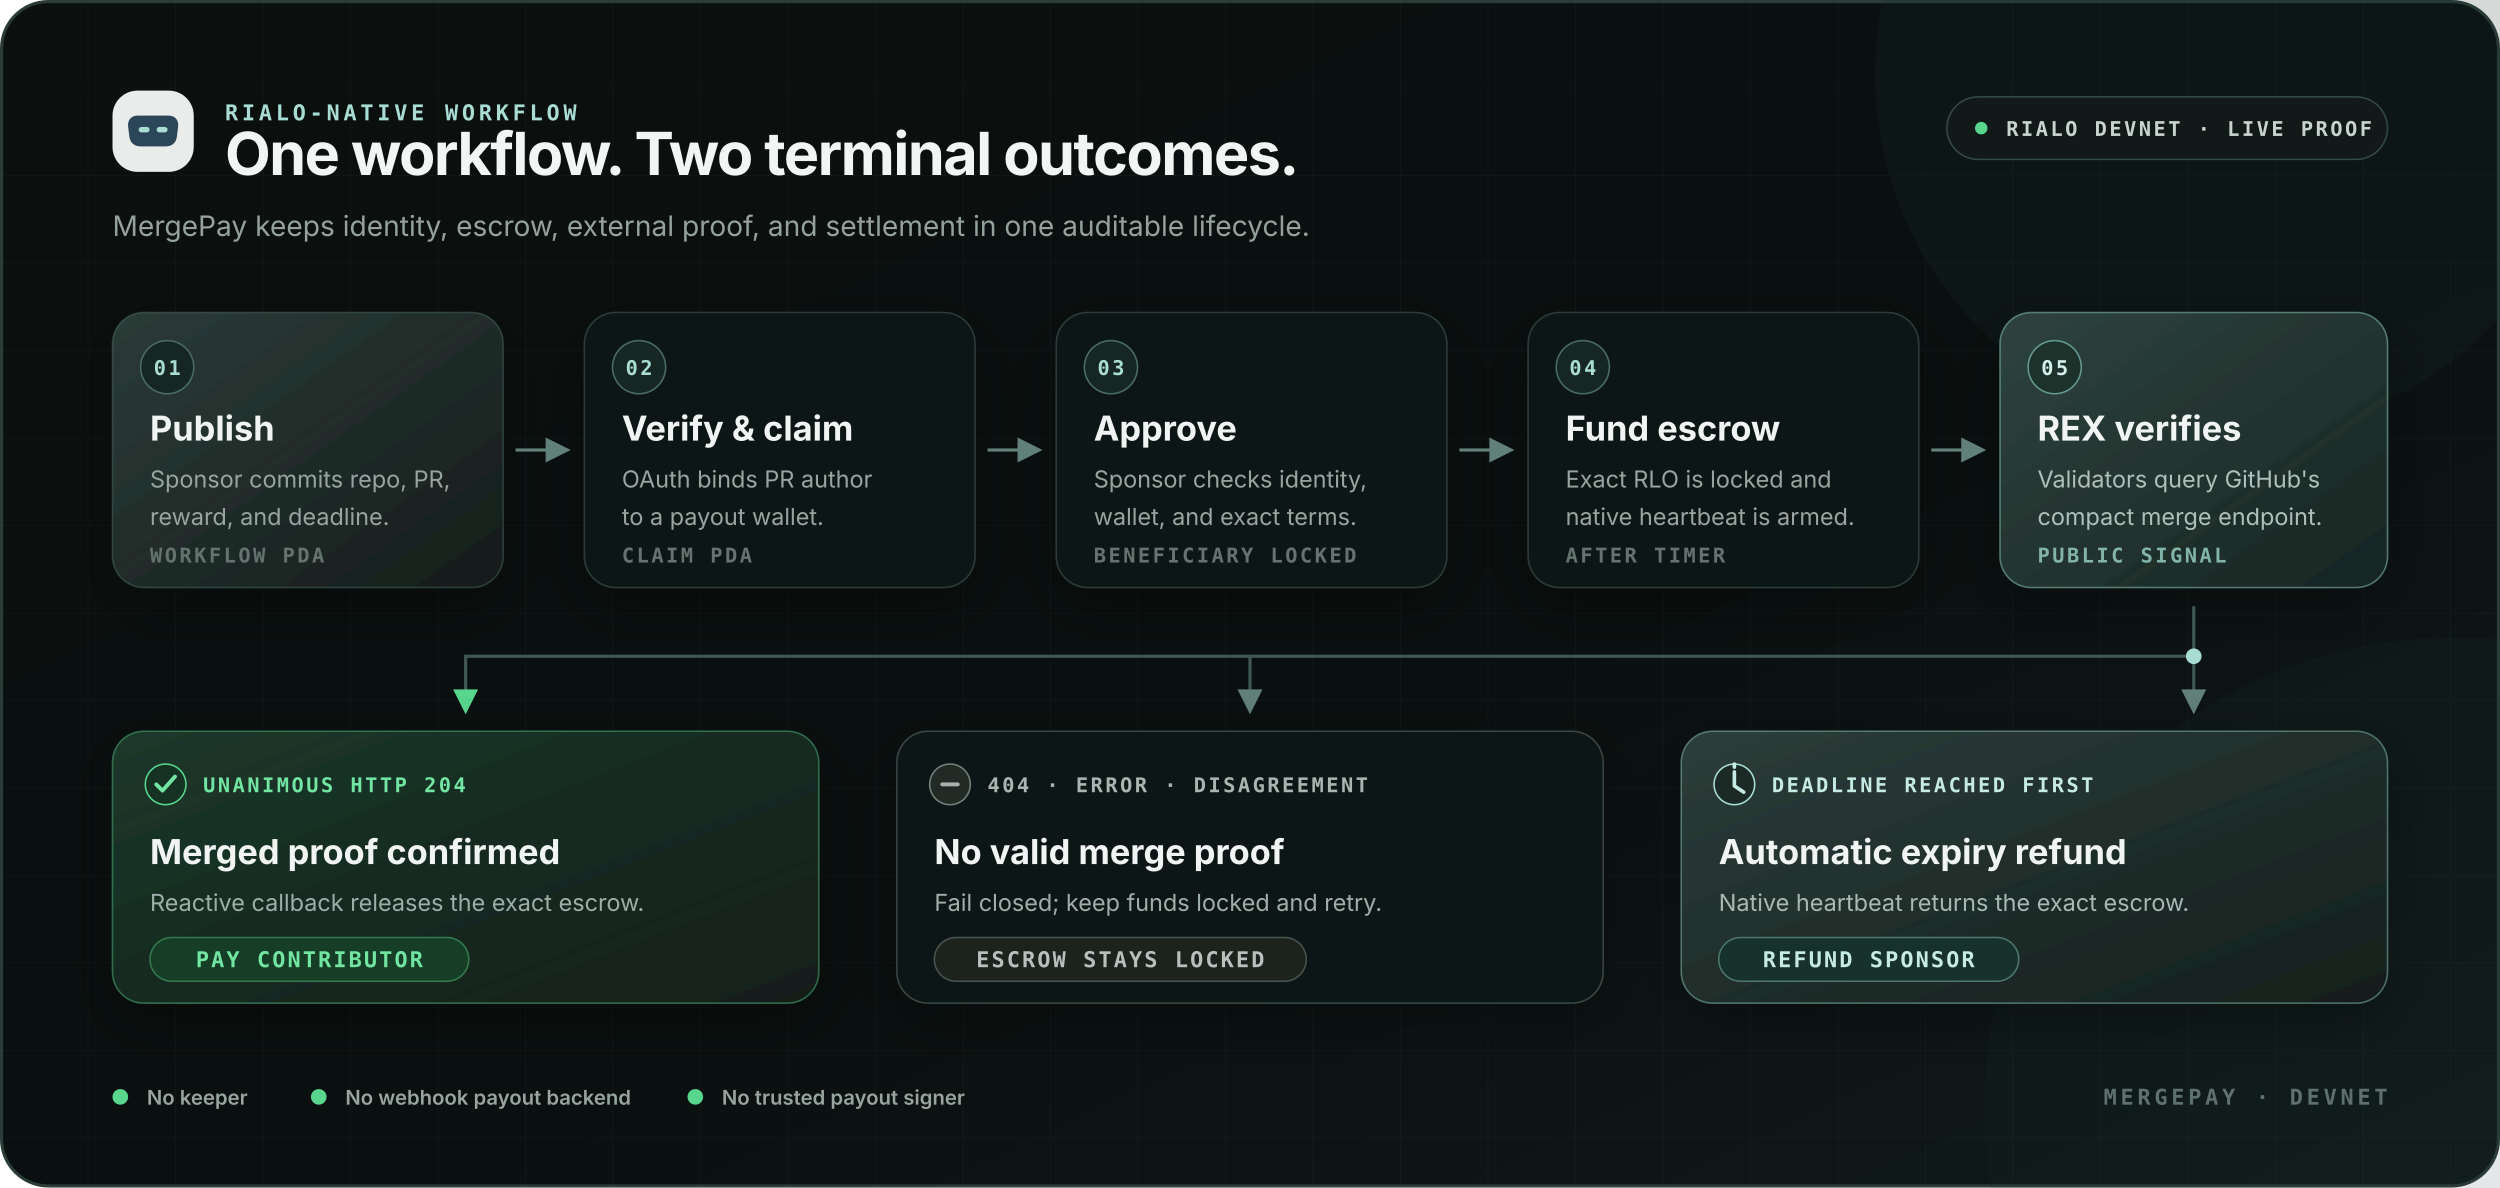
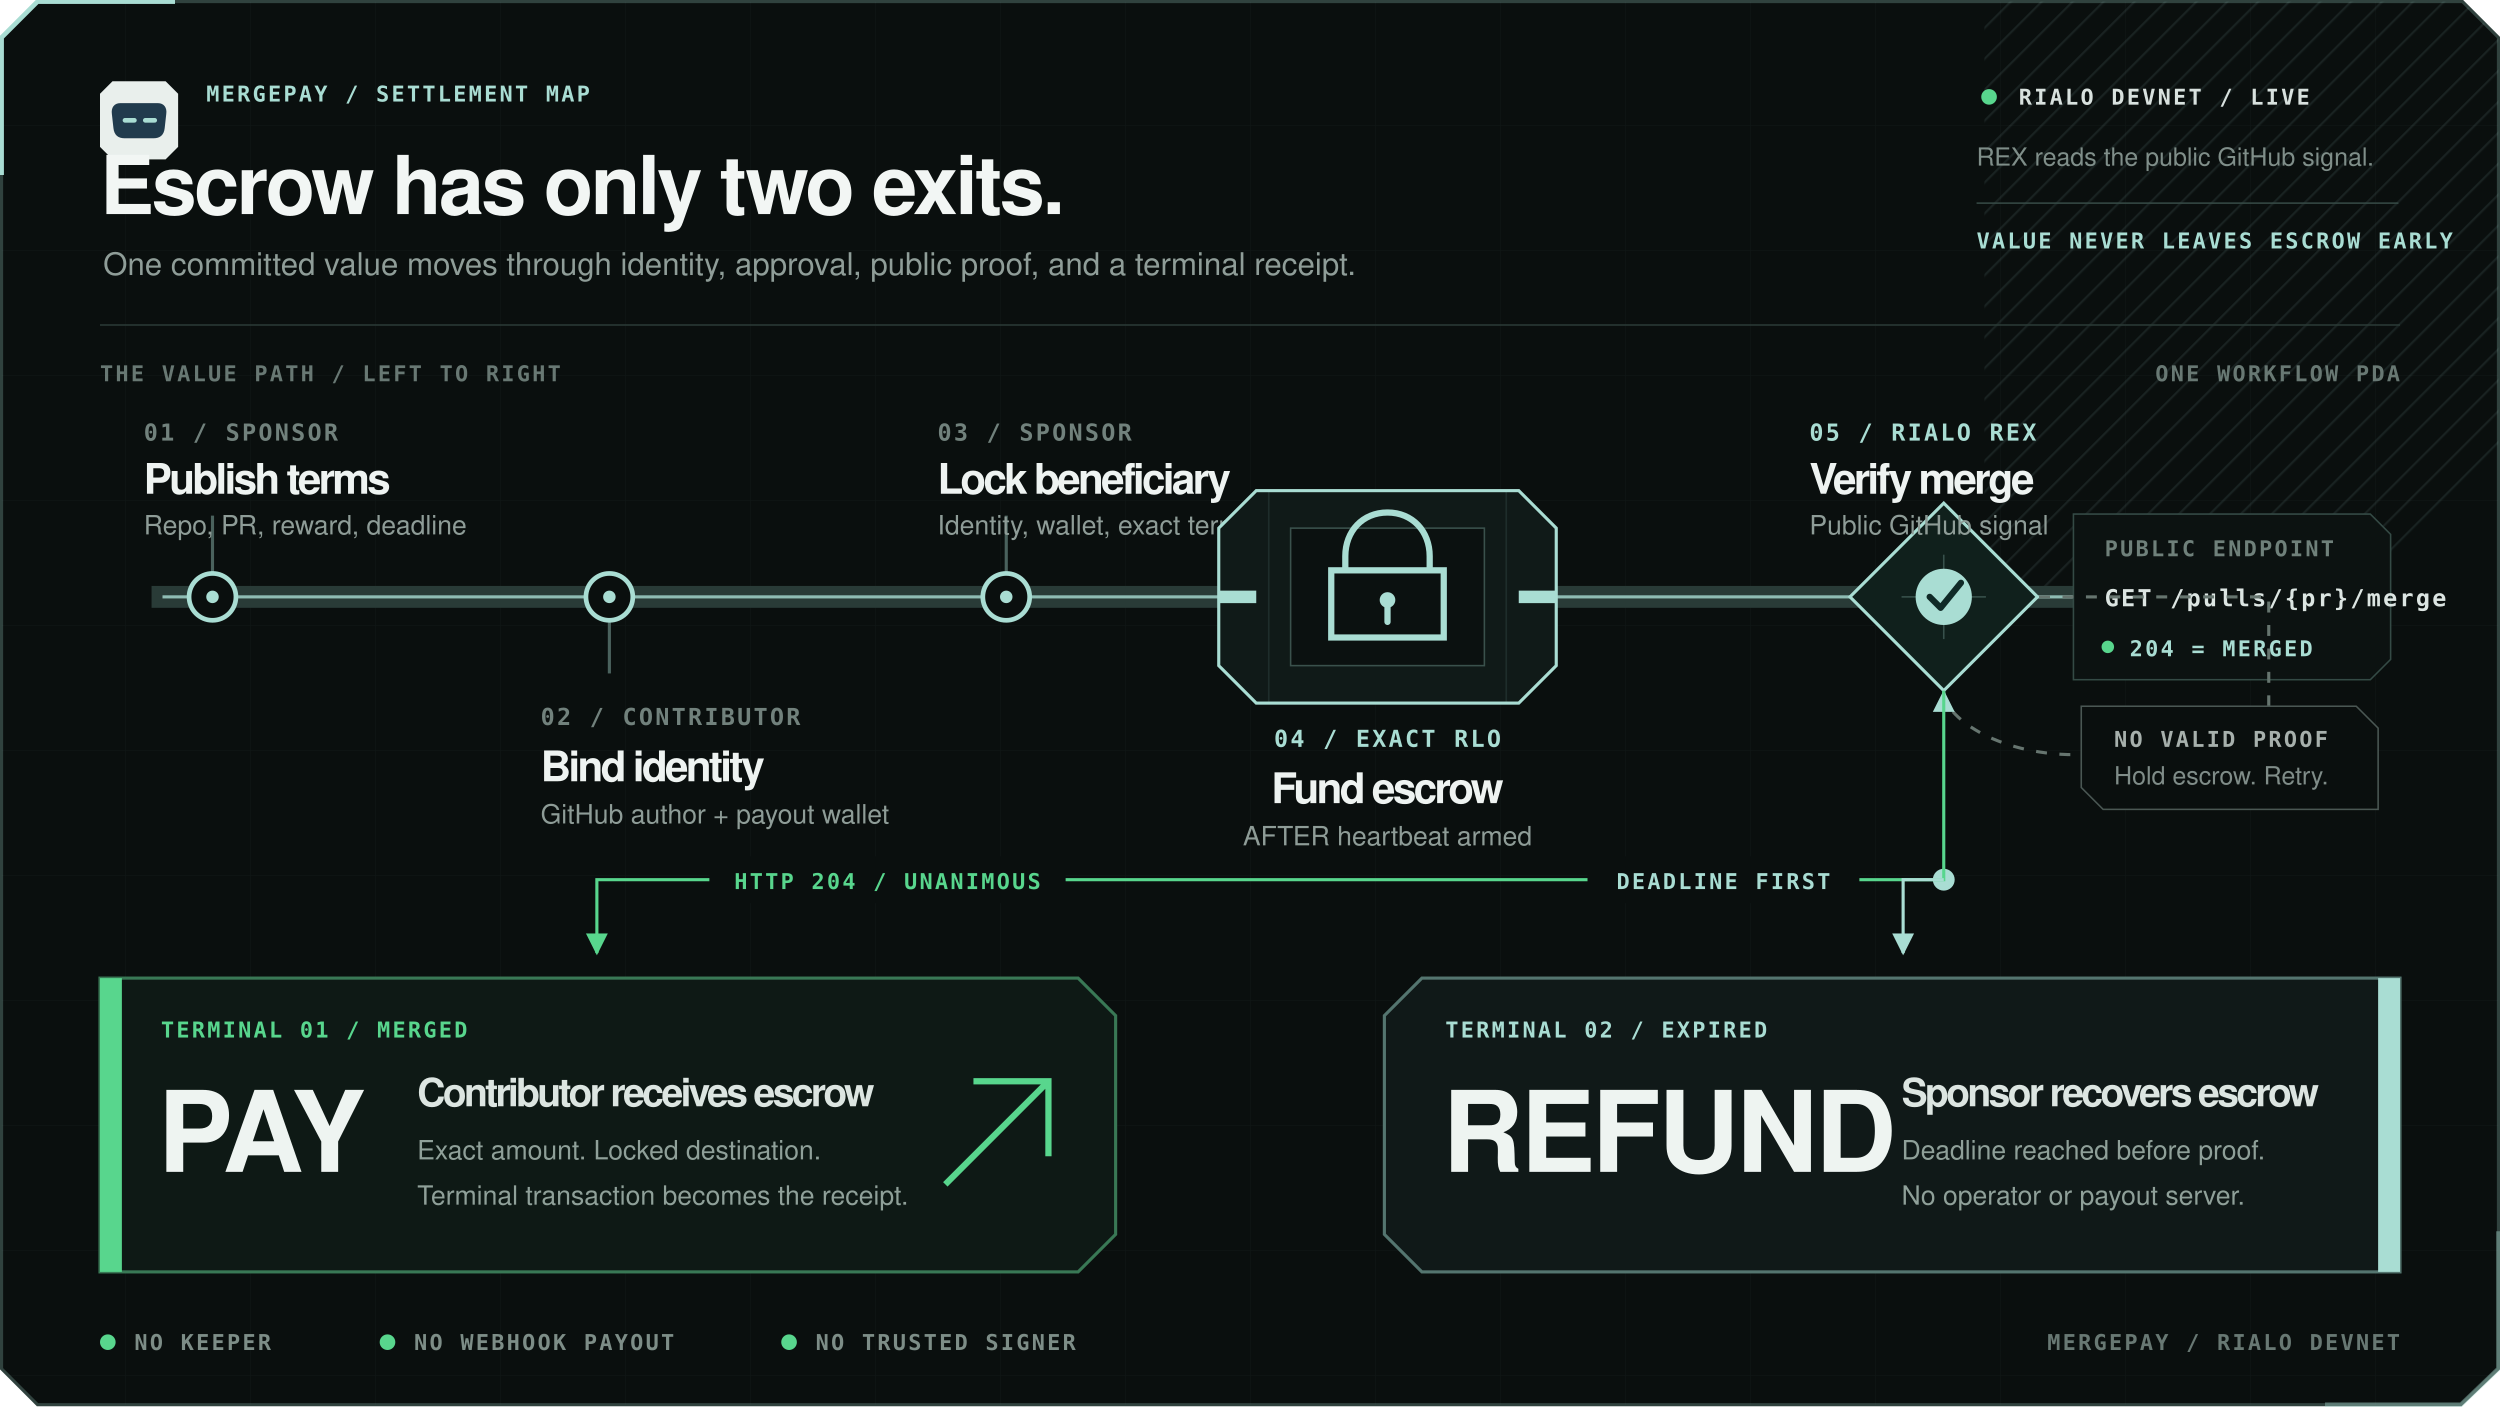
- <svg xmlns="http://www.w3.org/2000/svg" width="1600" height="760" viewBox="0 0 1600 760" role="img" aria-labelledby="title description">
+ <svg xmlns="http://www.w3.org/2000/svg" width="1600" height="900" viewBox="0 0 1600 900" role="img" aria-labelledby="title description">
  <defs>
-     <linearGradient id="background" x1="0" y1="0" x2="1" y2="1">
-       <stop offset="0" stop-color="#0B100F" />
-       <stop offset="0.58" stop-color="#0A100F" />
-       <stop offset="1" stop-color="#101B1A" />
-     </linearGradient>
-     <linearGradient id="seafoamGlow" x1="0" y1="0" x2="1" y2="1">
-       <stop offset="0" stop-color="#A9DDD3" stop-opacity="0.18" />
-       <stop offset="1" stop-color="#A9DDD3" stop-opacity="0.02" />
-     </linearGradient>
-     <linearGradient id="successGlow" x1="0" y1="0" x2="1" y2="1">
-       <stop offset="0" stop-color="#58D68D" stop-opacity="0.16" />
-       <stop offset="1" stop-color="#58D68D" stop-opacity="0.02" />
-     </linearGradient>
-     <pattern id="grid" width="56" height="56" patternUnits="userSpaceOnUse">
-       <path d="M56 0H0V56" fill="none" stroke="#DDE9E5" stroke-opacity="0.035" />
+     <pattern id="grid" width="80" height="80" patternUnits="userSpaceOnUse">
+       <path d="M80 0H0V80" fill="none" stroke="#A9DDD3" stroke-opacity="0.035" />
    </pattern>
-     <filter id="shadow" x="-20%" y="-20%" width="140%" height="160%">
-       <feDropShadow dx="0" dy="12" stdDeviation="18" flood-color="#000000" flood-opacity="0.3" />
-     </filter>
-     <marker id="arrow" viewBox="0 0 10 10" refX="8" refY="5" markerWidth="8" markerHeight="8" orient="auto-start-reverse">
-       <path d="M0 0 10 5 0 10Z" fill="#62807A" />
+     <pattern id="hatch" width="14" height="14" patternUnits="userSpaceOnUse" patternTransform="rotate(45)">
+       <path d="M0 0V14" stroke="#A9DDD3" stroke-opacity="0.09" stroke-width="3" />
+     </pattern>
+     <marker id="railArrow" viewBox="0 0 10 10" refX="9" refY="5" markerWidth="7" markerHeight="7" orient="auto">
+       <path d="M0 0 10 5 0 10Z" fill="#A9DDD3" />
    </marker>
-     <marker id="arrowSuccess" viewBox="0 0 10 10" refX="8" refY="5" markerWidth="8" markerHeight="8" orient="auto-start-reverse">
+     <marker id="payArrow" viewBox="0 0 10 10" refX="9" refY="5" markerWidth="7" markerHeight="7" orient="auto">
      <path d="M0 0 10 5 0 10Z" fill="#58D68D" />
    </marker>
    <style>
-       .eyebrow { font: 700 14px ui-monospace, SFMono-Regular, Menlo, Consolas, monospace; letter-spacing: 2.4px; }
-       .title { font: 700 38px Inter, "Segoe UI", Arial, sans-serif; letter-spacing: -1px; }
-       .subtitle { font: 400 18px Inter, "Segoe UI", Arial, sans-serif; }
-       .step { font: 700 13px ui-monospace, SFMono-Regular, Menlo, Consolas, monospace; letter-spacing: 1.6px; }
-       .cardTitle { font: 700 22px Inter, "Segoe UI", Arial, sans-serif; }
-       .cardBody { font: 400 15px Inter, "Segoe UI", Arial, sans-serif; }
-       .result { font: 700 14px ui-monospace, SFMono-Regular, Menlo, Consolas, monospace; letter-spacing: 1.35px; }
-       .micro { font: 600 13px Inter, "Segoe UI", Arial, sans-serif; }
+       .display { font-family: "Segoe UI Variable", "Segoe UI", Helvetica, Arial, sans-serif; font-weight: 760; letter-spacing: -1.7px; }
+       .sans { font-family: "Segoe UI Variable", "Segoe UI", Helvetica, Arial, sans-serif; }
+       .mono { font-family: "IBM Plex Mono", "Cascadia Mono", Consolas, monospace; font-weight: 650; letter-spacing: 1.45px; }
+       .micro { font-size: 14px; }
+       .role { font-size: 15px; }
+       .station { font-size: 27px; }
+       .detail { font-size: 17px; }
    </style>
  </defs>
-   <rect x="1" y="1" width="1598" height="758" rx="30" fill="url(#background)" stroke="#2B3C38" stroke-width="2" />
-   <rect x="1" y="1" width="1598" height="758" rx="30" fill="url(#grid)" />
-   <circle cx="1430" cy="48" r="230" fill="#16302C" opacity="0.18" />
-   <circle cx="1570" cy="708" r="300" fill="#19352F" opacity="0.12" />
-   <g transform="translate(72 58)">
-     <rect width="52" height="52" rx="16" fill="#E8ECEA" />
-     <path d="M16 16h20c4 0 6.5 2.9 6 7l-.8 6.5c-.5 4-3.2 6.2-7.3 6.2H18.1c-4.1 0-6.8-2.2-7.3-6.2L10 23c-.5-4.1 2-7 6-7Z" fill="#2B4559" />
-     <path d="M18.5 25h3.5M30 25h3.5" fill="none" stroke="#A9DDD3" stroke-width="3.5" stroke-linecap="round" />
+   <path d="M24 1H1576L1599 24V876L1575 899H24L1 876V24Z" fill="#0A0F0E" stroke="#30423E" stroke-width="2" />
+   <path d="M24 1H1576L1599 24V876L1575 899H24L1 876V24Z" fill="url(#grid)" />
+   <path d="M1270 1H1576L1599 24V294L1518 375H1270Z" fill="url(#hatch)" />
+   <path d="M1 112V24L24 1H112" fill="none" stroke="#A9DDD3" stroke-width="3" />
+   <path d="M1488 899H1575L1599 876V788" fill="none" stroke="#A9DDD3" stroke-opacity="0.38" stroke-width="3" />
+   <g transform="translate(64 52)">
+     <path d="M0 8 8 0h34l8 8v34l-8 8H8l-8-8Z" fill="#E9EFEC" />
+     <path d="M13 14h24c4 0 6 3 5.4 7l-1 9c-.5 4.5-3 6.5-7.2 6.5H15.8c-4.2 0-6.7-2-7.2-6.5l-1-9C7 17 9 14 13 14Z" fill="#213B4D" />
+     <path d="M16 25h6m7 0h6" fill="none" stroke="#A9DDD3" stroke-width="3" stroke-linecap="round" />
  </g>
-   <text x="144" y="77" class="eyebrow" fill="#A9DDD3">RIALO-NATIVE WORKFLOW</text>
-   <text x="144" y="112" class="title" fill="#F1F5F3">One workflow. Two terminal outcomes.</text>
-   <text x="72" y="151" class="subtitle" fill="#94A19D">MergePay keeps identity, escrow, external proof, and settlement in one auditable lifecycle.</text>
-   <g transform="translate(1246 62)">
-     <rect width="282" height="40" rx="20" fill="#111A18" stroke="#334944" />
-     <circle cx="22" cy="20" r="4" fill="#58D68D" />
-     <text x="38" y="25" class="step" fill="#C9D4D0">RIALO DEVNET · LIVE PROOF</text>
+   <text x="132" y="65" class="mono micro" fill="#A9DDD3">MERGEPAY / SETTLEMENT MAP</text>
+   <text x="64" y="137" class="display" font-size="52" fill="#F2F6F4">Escrow has only two exits.</text>
+   <text x="66" y="176" class="sans" font-size="20" fill="#8F9D98">One committed value moves through identity, approval, public proof, and a terminal receipt.</text>
+   <g transform="translate(1265 54)">
+     <circle cx="8" cy="8" r="5" fill="#58D68D" />
+     <text x="27" y="13" class="mono micro" fill="#D8E1DE">RIALO DEVNET / LIVE</text>
+     <text x="0" y="52" class="sans" font-size="16" fill="#7F8E89">REX reads the public GitHub signal.</text>
+     <path d="M0 76H270" stroke="#354944" />
+     <text x="0" y="105" class="mono micro" fill="#A9DDD3">VALUE NEVER LEAVES ESCROW EARLY</text>
  </g>
-   <g filter="url(#shadow)">
-     <g transform="translate(72 200)">
-       <rect width="250" height="176" rx="20" fill="#111816" stroke="#2A3B37" />
-       <rect width="250" height="176" rx="20" fill="url(#seafoamGlow)" />
-       <circle cx="35" cy="35" r="17" fill="#162522" stroke="#496C65" />
-       <text x="35" y="40" text-anchor="middle" class="step" fill="#A9DDD3">01</text>
-       <text x="24" y="82" class="cardTitle" fill="#F0F4F2">Publish</text>
-       <text x="24" y="112" class="cardBody" fill="#98A49F">Sponsor commits repo, PR,</text>
-       <text x="24" y="136" class="cardBody" fill="#98A49F">reward, and deadline.</text>
-       <text x="24" y="160" class="step" fill="#65736F">WORKFLOW PDA</text>
-     </g>
-     <g transform="translate(374 200)">
-       <rect width="250" height="176" rx="20" fill="#111816" stroke="#2A3B37" />
-       <circle cx="35" cy="35" r="17" fill="#162522" stroke="#496C65" />
-       <text x="35" y="40" text-anchor="middle" class="step" fill="#A9DDD3">02</text>
-       <text x="24" y="82" class="cardTitle" fill="#F0F4F2">Verify &amp; claim</text>
-       <text x="24" y="112" class="cardBody" fill="#98A49F">OAuth binds PR author</text>
-       <text x="24" y="136" class="cardBody" fill="#98A49F">to a payout wallet.</text>
-       <text x="24" y="160" class="step" fill="#65736F">CLAIM PDA</text>
-     </g>
-     <g transform="translate(676 200)">
-       <rect width="250" height="176" rx="20" fill="#111816" stroke="#2A3B37" />
-       <circle cx="35" cy="35" r="17" fill="#162522" stroke="#496C65" />
-       <text x="35" y="40" text-anchor="middle" class="step" fill="#A9DDD3">03</text>
-       <text x="24" y="82" class="cardTitle" fill="#F0F4F2">Approve</text>
-       <text x="24" y="112" class="cardBody" fill="#98A49F">Sponsor checks identity,</text>
-       <text x="24" y="136" class="cardBody" fill="#98A49F">wallet, and exact terms.</text>
-       <text x="24" y="160" class="step" fill="#65736F">BENEFICIARY LOCKED</text>
-     </g>
-     <g transform="translate(978 200)">
-       <rect width="250" height="176" rx="20" fill="#111816" stroke="#2A3B37" />
-       <circle cx="35" cy="35" r="17" fill="#162522" stroke="#496C65" />
-       <text x="35" y="40" text-anchor="middle" class="step" fill="#A9DDD3">04</text>
-       <text x="24" y="82" class="cardTitle" fill="#F0F4F2">Fund escrow</text>
-       <text x="24" y="112" class="cardBody" fill="#98A49F">Exact RLO is locked and</text>
-       <text x="24" y="136" class="cardBody" fill="#98A49F">native heartbeat is armed.</text>
-       <text x="24" y="160" class="step" fill="#65736F">AFTER TIMER</text>
-     </g>
-     <g transform="translate(1280 200)">
-       <rect width="248" height="176" rx="20" fill="#14211E" stroke="#50766E" />
-       <rect width="248" height="176" rx="20" fill="url(#seafoamGlow)" />
-       <circle cx="35" cy="35" r="17" fill="#1B302C" stroke="#659A90" />
-       <text x="35" y="40" text-anchor="middle" class="step" fill="#D4F0EA">05</text>
-       <text x="24" y="82" class="cardTitle" fill="#F0F4F2">REX verifies</text>
-       <text x="24" y="112" class="cardBody" fill="#AFC0BA">Validators query GitHub's</text>
-       <text x="24" y="136" class="cardBody" fill="#AFC0BA">compact merge endpoint.</text>
-       <text x="24" y="160" class="step" fill="#83B4AA">PUBLIC SIGNAL</text>
-     </g>
+   <path d="M64 208H1536" stroke="#2A3936" />
+   <text x="64" y="244" class="mono micro" fill="#687873">THE VALUE PATH / LEFT TO RIGHT</text>
+   <text x="1536" y="244" text-anchor="end" class="mono micro" fill="#687873">ONE WORKFLOW PDA</text>
+   <path d="M104 382H1450" fill="none" stroke="#293B37" stroke-width="14" stroke-linecap="square" />
+   <path d="M104 382H1450" fill="none" stroke="#A9DDD3" stroke-opacity="0.8" stroke-width="2" marker-end="url(#railArrow)" />
+   <g>
+     <path d="M136 382V330" stroke="#4A625D" stroke-width="2" />
+     <circle cx="136" cy="382" r="15" fill="#0A0F0E" stroke="#A9DDD3" stroke-width="3" />
+     <circle cx="136" cy="382" r="4" fill="#A9DDD3" />
+     <text x="92" y="282" class="mono role" fill="#71817C">01 / SPONSOR</text>
+     <text x="92" y="316" class="display station" fill="#EEF3F1">Publish terms</text>
+     <text x="92" y="342" class="sans detail" fill="#8E9C97">Repo, PR, reward, deadline</text>
  </g>
-   <g fill="none" stroke="#62807A" stroke-width="2" marker-end="url(#arrow)">
-     <path d="M330 288H362" />
-     <path d="M632 288H664" />
-     <path d="M934 288H966" />
-     <path d="M1236 288H1268" />
+   <g>
+     <path d="M390 382V431" stroke="#4A625D" stroke-width="2" />
+     <circle cx="390" cy="382" r="15" fill="#0A0F0E" stroke="#A9DDD3" stroke-width="3" />
+     <circle cx="390" cy="382" r="4" fill="#A9DDD3" />
+     <text x="346" y="464" class="mono role" fill="#71817C">02 / CONTRIBUTOR</text>
+     <text x="346" y="500" class="display station" fill="#EEF3F1">Bind identity</text>
+     <text x="346" y="527" class="sans detail" fill="#8E9C97">GitHub author + payout wallet</text>
  </g>
-   <path d="M1404 388V420H298V454M1404 420H800V454M1404 420V454" fill="none" stroke="#405853" stroke-width="2" />
-   <circle cx="1404" cy="420" r="5" fill="#A9DDD3" />
-   <path d="M298 444V454" stroke="#58D68D" stroke-width="2" marker-end="url(#arrowSuccess)" />
-   <path d="M800 444V454" stroke="#62807A" stroke-width="2" marker-end="url(#arrow)" />
-   <path d="M1404 444V454" stroke="#A9DDD3" stroke-width="2" marker-end="url(#arrow)" />
-   <g filter="url(#shadow)">
-     <g transform="translate(72 468)">
-       <rect width="452" height="174" rx="20" fill="#101A17" stroke="#2F6748" />
-       <rect width="452" height="174" rx="20" fill="url(#successGlow)" />
-       <circle cx="34" cy="34" r="13" fill="#153322" stroke="#58D68D" />
-       <path d="m28 34 4 4 8-9" fill="none" stroke="#72E5A2" stroke-width="2.5" stroke-linecap="round" stroke-linejoin="round" />
-       <text x="58" y="39" class="step" fill="#72E5A2">UNANIMOUS HTTP 204</text>
-       <text x="24" y="85" class="cardTitle" fill="#F0F4F2">Merged proof confirmed</text>
-       <text x="24" y="115" class="cardBody" fill="#9EAEA8">Reactive callback releases the exact escrow.</text>
-       <rect x="24" y="132" width="204" height="28" rx="14" fill="#173C27" stroke="#347A4D" />
-       <text x="126" y="151" text-anchor="middle" class="result" fill="#72E5A2">PAY CONTRIBUTOR</text>
-     </g>
-     <g transform="translate(574 468)">
-       <rect width="452" height="174" rx="20" fill="#111816" stroke="#394642" />
-       <circle cx="34" cy="34" r="13" fill="#202925" stroke="#73807B" />
-       <path d="M29 34h10" fill="none" stroke="#A7B0AC" stroke-width="2.5" stroke-linecap="round" />
-       <text x="58" y="39" class="step" fill="#AAB4B0">404 · ERROR · DISAGREEMENT</text>
-       <text x="24" y="85" class="cardTitle" fill="#F0F4F2">No valid merge proof</text>
-       <text x="24" y="115" class="cardBody" fill="#9EAEA8">Fail closed; keep funds locked and retry.</text>
-       <rect x="24" y="132" width="238" height="28" rx="14" fill="#1A211F" stroke="#46544F" />
-       <text x="143" y="151" text-anchor="middle" class="result" fill="#B8C0BD">ESCROW STAYS LOCKED</text>
-     </g>
-     <g transform="translate(1076 468)">
-       <rect width="452" height="174" rx="20" fill="#111A18" stroke="#4B6D66" />
-       <rect width="452" height="174" rx="20" fill="url(#seafoamGlow)" />
-       <circle cx="34" cy="34" r="13" fill="#1A2C28" stroke="#A9DDD3" />
-       <path d="M34 26v9l6 4M34 21v2" fill="none" stroke="#C6EBE4" stroke-width="2.3" stroke-linecap="round" stroke-linejoin="round" />
-       <text x="58" y="39" class="step" fill="#C6EBE4">DEADLINE REACHED FIRST</text>
-       <text x="24" y="85" class="cardTitle" fill="#F0F4F2">Automatic expiry refund</text>
-       <text x="24" y="115" class="cardBody" fill="#A8B8B2">Native heartbeat returns the exact escrow.</text>
-       <rect x="24" y="132" width="192" height="28" rx="14" fill="#19302B" stroke="#4C776E" />
-       <text x="120" y="151" text-anchor="middle" class="result" fill="#C6EBE4">REFUND SPONSOR</text>
-     </g>
+   <g>
+     <path d="M644 382V330" stroke="#4A625D" stroke-width="2" />
+     <circle cx="644" cy="382" r="15" fill="#0A0F0E" stroke="#A9DDD3" stroke-width="3" />
+     <circle cx="644" cy="382" r="4" fill="#A9DDD3" />
+     <text x="600" y="282" class="mono role" fill="#71817C">03 / SPONSOR</text>
+     <text x="600" y="316" class="display station" fill="#EEF3F1">Lock beneficiary</text>
+     <text x="600" y="342" class="sans detail" fill="#8E9C97">Identity, wallet, exact terms</text>
  </g>
-   <g transform="translate(72 697)">
+   <g>
+     <path d="M804 314H972L996 338V426L972 450H804L780 426V338Z" fill="#101A18" stroke="#A9DDD3" stroke-width="2" />
+     <path d="M780 382H804M972 382H996" stroke="#A9DDD3" stroke-width="8" />
+     <path d="M812 314V450M964 314V450" stroke="#A9DDD3" stroke-opacity="0.1" />
+     <rect x="826" y="338" width="124" height="88" fill="#0B1110" stroke="#3A514C" />
+     <path d="M861 365v-9c0-16 11-28 27-28s27 12 27 28v9M852 365h72v43h-72Z" fill="none" stroke="#A9DDD3" stroke-width="4" />
+     <circle cx="888" cy="384" r="5" fill="#A9DDD3" />
+     <path d="M888 389v9" stroke="#A9DDD3" stroke-width="4" stroke-linecap="round" />
+     <text x="888" y="478" text-anchor="middle" class="mono role" fill="#A9DDD3">04 / EXACT RLO</text>
+     <text x="888" y="514" text-anchor="middle" class="display station" fill="#EEF3F1">Fund escrow</text>
+     <text x="888" y="541" text-anchor="middle" class="sans detail" fill="#8E9C97">AFTER heartbeat armed</text>
+   </g>
+   <g>
+     <path d="M1184 382 1244 322 1304 382 1244 442Z" fill="#10201C" stroke="#A9DDD3" stroke-width="2" />
+     <path d="M1217 382h54M1244 355v54" stroke="#A9DDD3" stroke-opacity="0.26" />
+     <circle cx="1244" cy="382" r="18" fill="#A9DDD3" />
+     <path d="m1235 382 7 7 13-16" fill="none" stroke="#102A27" stroke-width="4" stroke-linecap="round" stroke-linejoin="round" />
+     <text x="1158" y="282" class="mono role" fill="#A9DDD3">05 / RIALO REX</text>
+     <text x="1158" y="316" class="display station" fill="#EEF3F1">Verify merge</text>
+     <text x="1158" y="342" class="sans detail" fill="#8E9C97">Public GitHub signal</text>
+     <path d="M1327 329H1517L1530 342V422L1517 435H1327Z" fill="#0C1211" stroke="#344A45" />
+     <text x="1347" y="356" class="mono micro" fill="#6F807A">PUBLIC ENDPOINT</text>
+     <text x="1347" y="388" class="mono" font-size="15" fill="#DCE5E2">GET /pulls/{pr}/merge</text>
+     <circle cx="1349" cy="414" r="4" fill="#58D68D" />
+     <text x="1363" y="420" class="mono micro" fill="#A9DDD3">204 = MERGED</text>
+   </g>
+   <path d="M1305 382H1452V483H1328C1277 483 1244 458 1244 443" fill="none" stroke="#66756F" stroke-width="2" stroke-dasharray="7 8" marker-end="url(#railArrow)" />
+   <path d="M1332 452H1508L1522 466V518H1346L1332 504Z" fill="#0A0F0E" stroke="#4A5753" />
+   <text x="1353" y="478" class="mono micro" fill="#A7B0AC">NO VALID PROOF</text>
+   <text x="1353" y="502" class="sans" font-size="16" fill="#7F8C88">Hold escrow. Retry.</text>
+   <circle cx="1244" cy="563" r="7" fill="#A9DDD3" />
+   <path d="M1244 442V563H382V610" fill="none" stroke="#58D68D" stroke-width="2" marker-end="url(#payArrow)" />
+   <path d="M1244 563H1218V610" fill="none" stroke="#A9DDD3" stroke-width="2" marker-end="url(#railArrow)" />
+   <rect x="454" y="548" width="228" height="30" fill="#0A0F0E" />
+   <text x="568" y="569" text-anchor="middle" class="mono micro" fill="#58D68D">HTTP 204 / UNANIMOUS</text>
+   <rect x="1016" y="548" width="174" height="30" fill="#0A0F0E" />
+   <text x="1103" y="569" text-anchor="middle" class="mono micro" fill="#A9DDD3">DEADLINE FIRST</text>
+   <g>
+     <path d="M64 626H690L714 650V790L690 814H64Z" fill="#0E1915" stroke="#397855" stroke-width="2" />
+     <path d="M64 626H78V814H64Z" fill="#58D68D" />
+     <text x="103" y="664" class="mono micro" fill="#58D68D">TERMINAL 01 / MERGED</text>
+     <text x="101" y="750" class="display" font-size="72" fill="#EEF4F1">PAY</text>
+     <text x="267" y="708" class="display" font-size="25" fill="#DCE5E1">Contributor receives escrow</text>
+     <text x="267" y="742" class="sans detail" fill="#8FA099">Exact amount. Locked destination.</text>
+     <text x="267" y="771" class="sans detail" fill="#8FA099">Terminal transaction becomes the receipt.</text>
+     <path d="M623 692h48v48M671 692l-66 66" fill="none" stroke="#58D68D" stroke-width="4" />
+   </g>
+   <g>
+     <path d="M886 650 910 626H1536V814H910L886 790Z" fill="#101918" stroke="#54756F" stroke-width="2" />
+     <path d="M1522 626H1536V814H1522Z" fill="#A9DDD3" />
+     <text x="925" y="664" class="mono micro" fill="#A9DDD3">TERMINAL 02 / EXPIRED</text>
+     <text x="923" y="750" class="display" font-size="72" fill="#EEF4F1">REFUND</text>
+     <text x="1217" y="708" class="display" font-size="25" fill="#DCE5E1">Sponsor recovers escrow</text>
+     <text x="1217" y="742" class="sans detail" fill="#8FA099">Deadline reached before proof.</text>
+     <text x="1217" y="771" class="sans detail" fill="#8FA099">No operator or payout server.</text>
+   </g>
+   <g transform="translate(64 854)">
    <circle cx="5" cy="5" r="5" fill="#58D68D" />
-     <text x="22" y="10" class="micro" fill="#97A49F">No keeper</text>
-     <circle cx="132" cy="5" r="5" fill="#58D68D" />
-     <text x="149" y="10" class="micro" fill="#97A49F">No webhook payout backend</text>
-     <circle cx="373" cy="5" r="5" fill="#58D68D" />
-     <text x="390" y="10" class="micro" fill="#97A49F">No trusted payout signer</text>
+     <text x="22" y="10" class="mono micro" fill="#7D8D87">NO KEEPER</text>
+     <circle cx="184" cy="5" r="5" fill="#58D68D" />
+     <text x="201" y="10" class="mono micro" fill="#7D8D87">NO WEBHOOK PAYOUT</text>
+     <circle cx="441" cy="5" r="5" fill="#58D68D" />
+     <text x="458" y="10" class="mono micro" fill="#7D8D87">NO TRUSTED SIGNER</text>
  </g>
-   <text x="1528" y="707" text-anchor="end" class="eyebrow" fill="#5F716C">MERGEPAY · DEVNET</text>
+   <text x="1536" y="864" text-anchor="end" class="mono micro" fill="#687873">MERGEPAY / RIALO DEVNET</text>
</svg>
